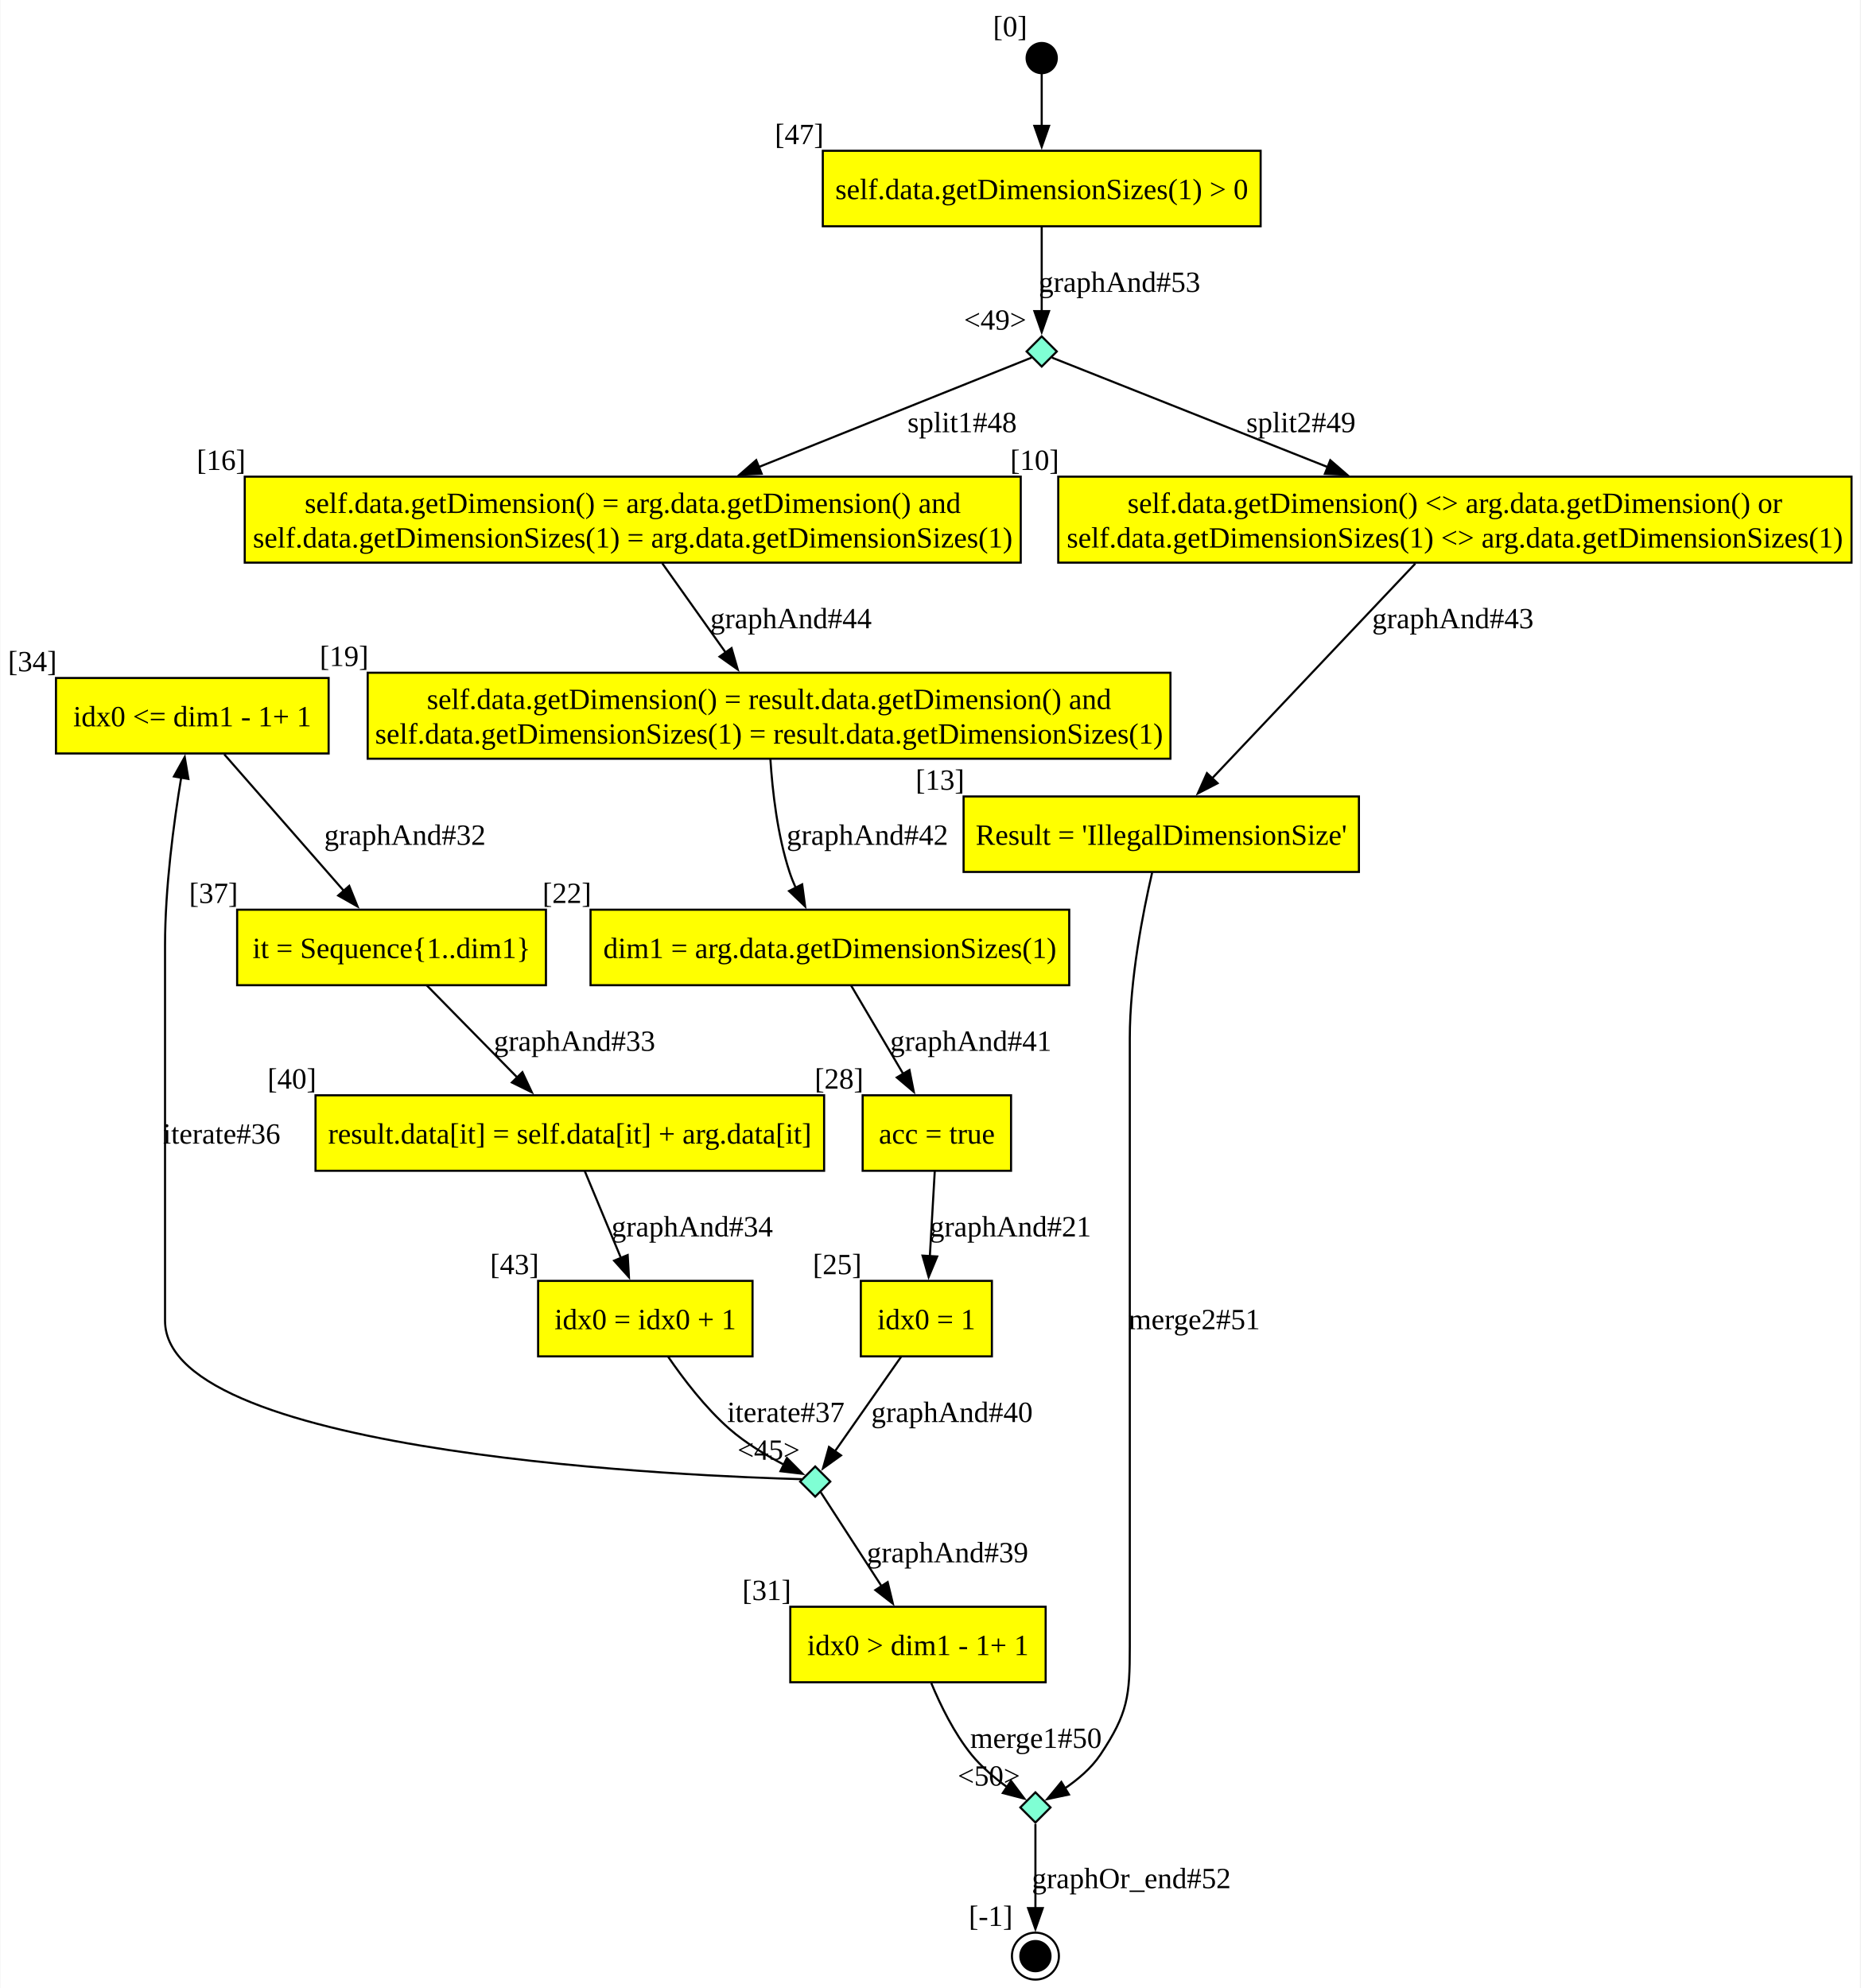
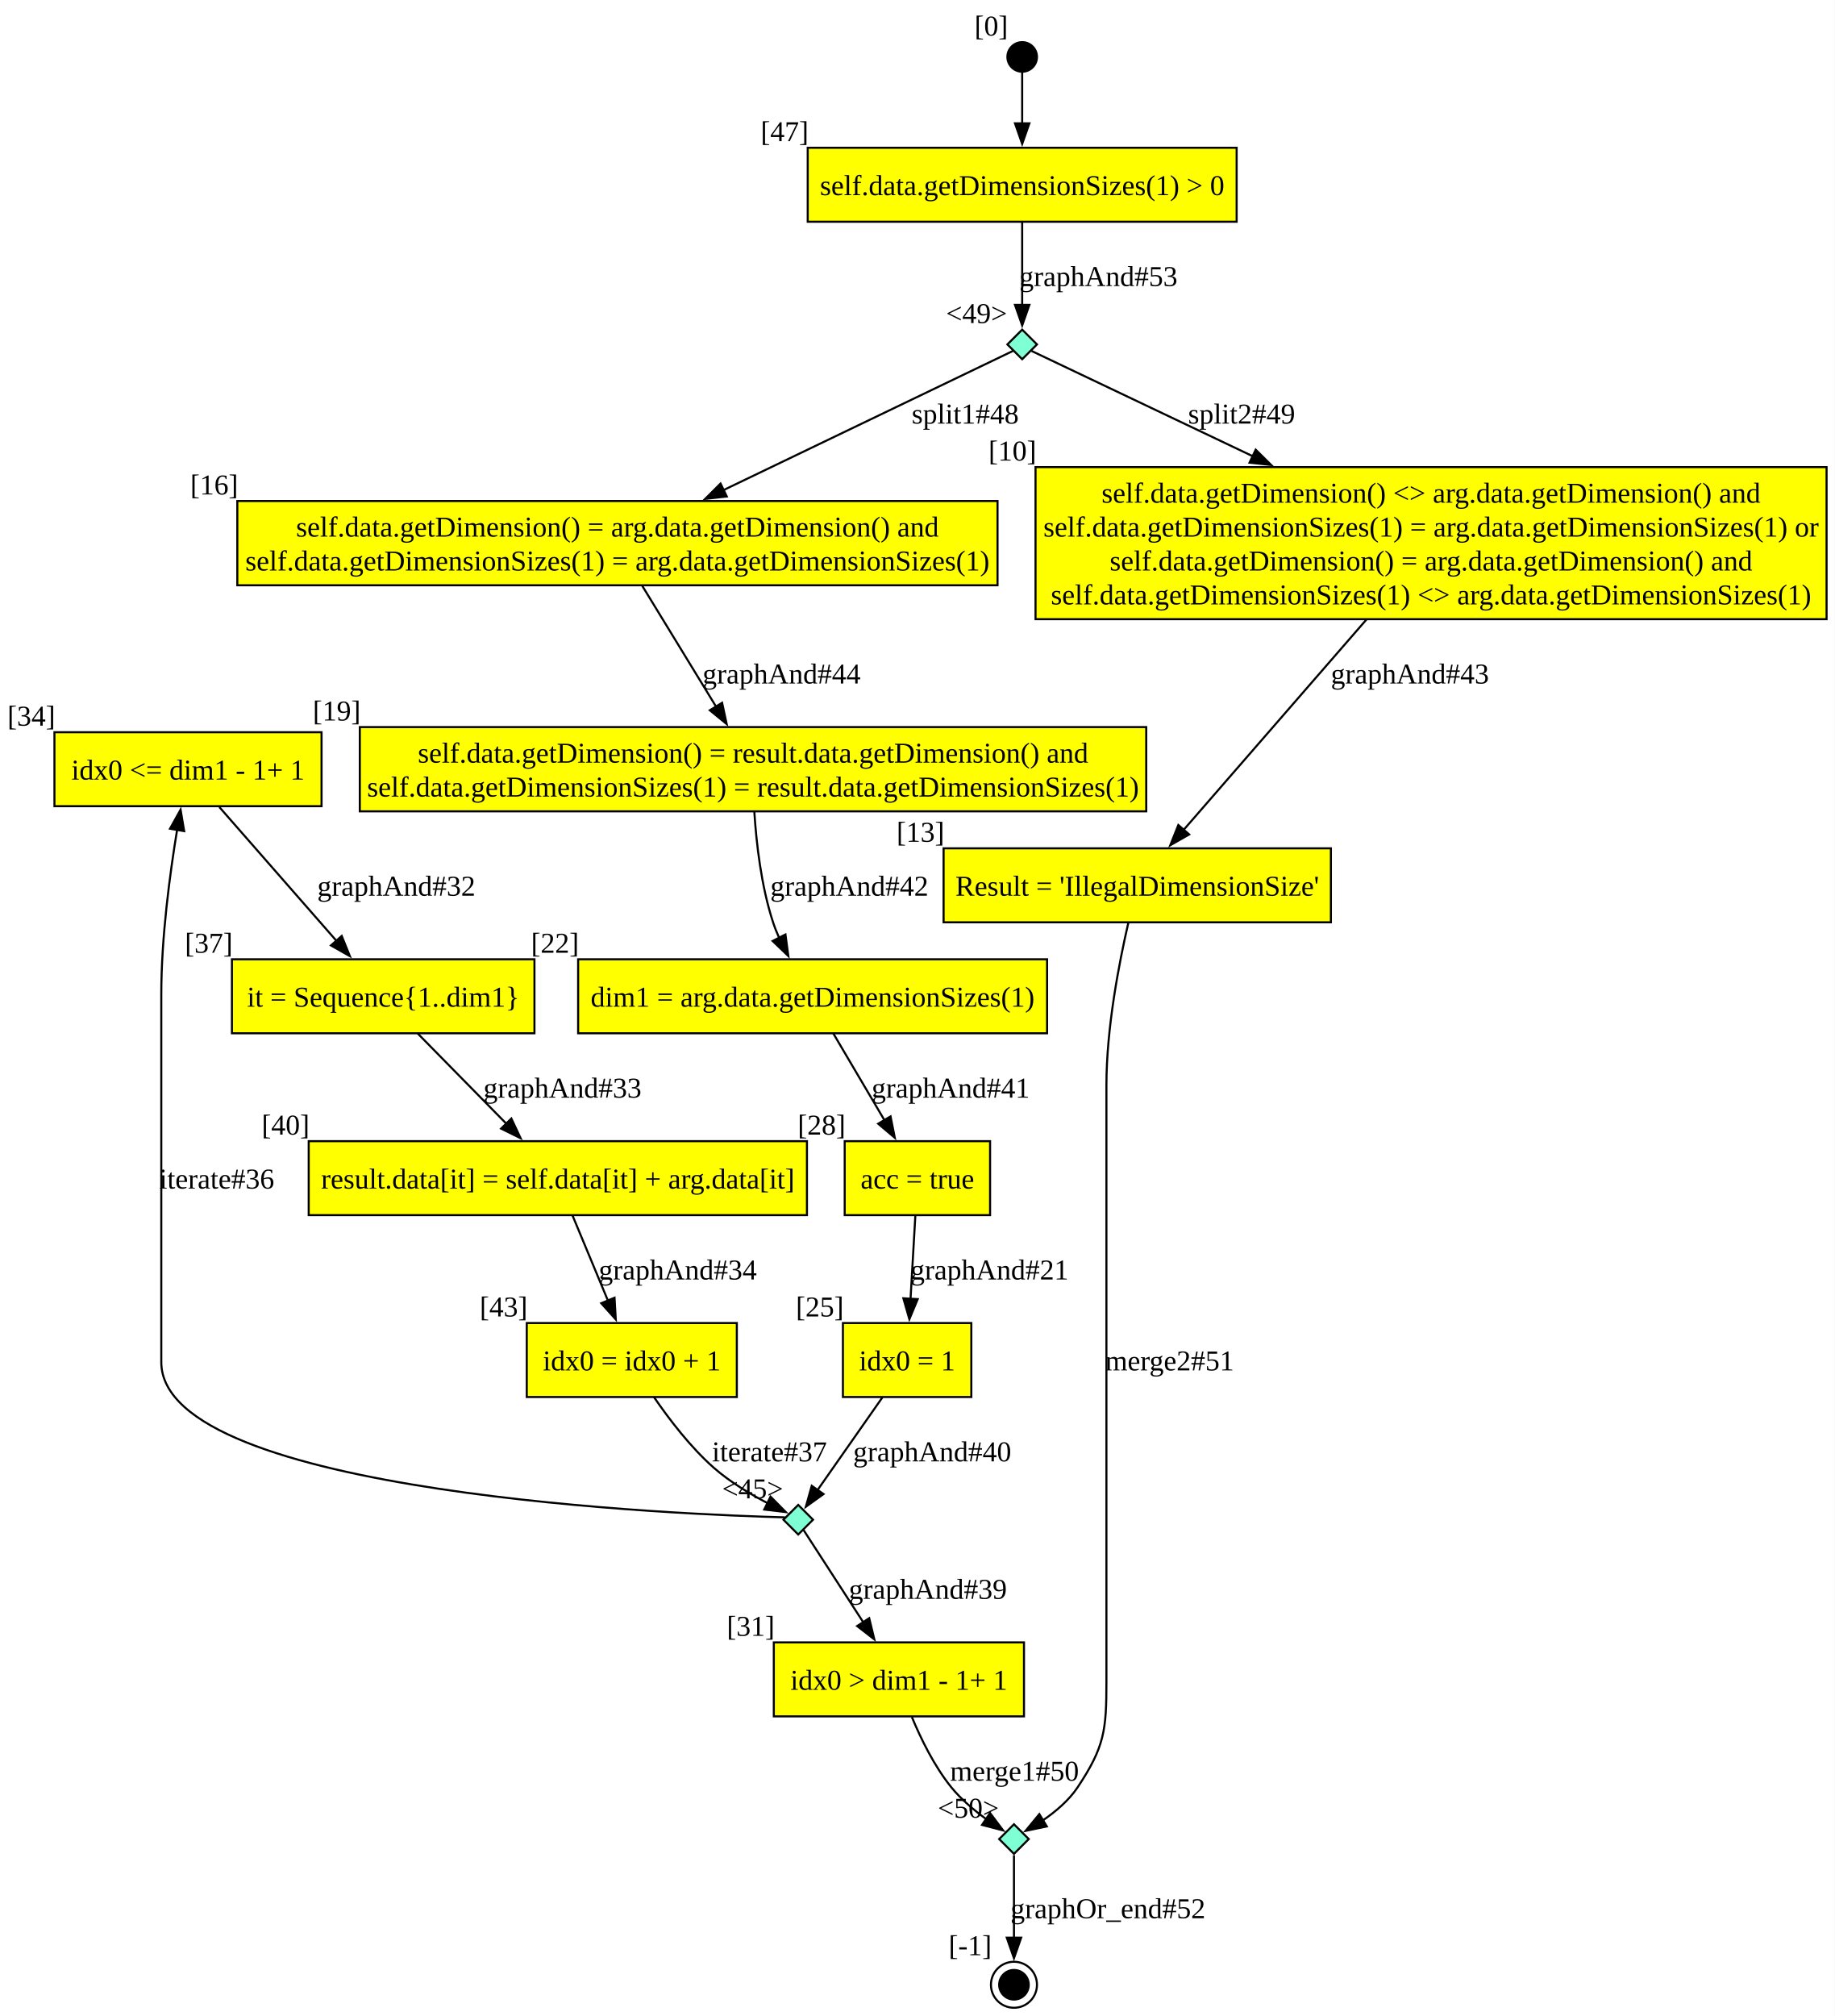
- <svg xmlns="http://www.w3.org/2000/svg" width="887pt" height="948pt" viewBox="0.00 0.00 886.62 948.00">
-   <g id="graph0" class="graph" transform="scale(1 1) rotate(0) translate(4 944)">
-     <polygon fill="white" stroke="none" points="-4,4 -4,-944 882.62,-944 882.62,4 -4,4" />
+ <svg xmlns="http://www.w3.org/2000/svg" width="893pt" height="981pt" viewBox="0.00 0.00 893.00 981.00">
+   <g id="graph0" class="graph" transform="scale(1 1) rotate(0) translate(4 977)">
+     <polygon fill="white" stroke="none" points="-4,4 -4,-977 889,-977 889,4 -4,4" />
    <g id="node1" class="node">
      <polygon fill="yellow" stroke="black" points="152.5,-620.7 22.5,-620.7 22.5,-584.7 152.5,-584.7 152.5,-620.7" />
      <text text-anchor="middle" x="87.5" y="-597.65" font-family="Times New Roman,serif" font-size="14.00">idx0 &lt;= dim1 - 1+ 1</text>
      <text text-anchor="middle" x="11.25" y="-623.9" font-family="Times New Roman,serif" font-size="14.00">[34]</text>
    </g>
    <g id="node2" class="node">
      <polygon fill="yellow" stroke="black" points="256.12,-510.2 108.88,-510.2 108.88,-474.2 256.12,-474.2 256.12,-510.2" />
      <text text-anchor="middle" x="182.5" y="-487.15" font-family="Times New Roman,serif" font-size="14.00">it = Sequence{1..dim1}</text>
      <text text-anchor="middle" x="97.62" y="-513.4" font-family="Times New Roman,serif" font-size="14.00">[37]</text>
    </g>
    <g id="edge1" class="edge">
      <path fill="none" stroke="black" d="M102.76,-584.27C118.21,-566.63 142.26,-539.16 159.91,-519" />
      <polygon fill="black" stroke="black" points="162.32,-521.56 166.28,-511.73 157.06,-516.95 162.32,-521.56" />
      <text text-anchor="middle" x="188.9" y="-541.15" font-family="Times New Roman,serif" font-size="14.00">graphAnd#32</text>
    </g>
    <g id="node3" class="node">
      <polygon fill="yellow" stroke="black" points="388.75,-421.7 146.25,-421.7 146.25,-385.7 388.75,-385.7 388.75,-421.7" />
      <text text-anchor="middle" x="267.5" y="-398.65" font-family="Times New Roman,serif" font-size="14.00">result.data[it] = self.data[it] + arg.data[it]</text>
      <text text-anchor="middle" x="135" y="-424.9" font-family="Times New Roman,serif" font-size="14.00">[40]</text>
    </g>
    <g id="edge2" class="edge">
      <path fill="none" stroke="black" d="M199.29,-474.11C211.67,-461.52 228.7,-444.18 242.65,-429.99" />
      <polygon fill="black" stroke="black" points="244.88,-432.72 249.39,-423.13 239.88,-427.81 244.88,-432.72" />
      <text text-anchor="middle" x="269.74" y="-442.9" font-family="Times New Roman,serif" font-size="14.00">graphAnd#33</text>
    </g>
    <g id="node5" class="node">
      <polygon fill="yellow" stroke="black" points="354.62,-333.2 252.38,-333.2 252.38,-297.2 354.62,-297.2 354.62,-333.2" />
      <text text-anchor="middle" x="303.5" y="-310.15" font-family="Times New Roman,serif" font-size="14.00">idx0 = idx0 + 1</text>
      <text text-anchor="middle" x="241.12" y="-336.4" font-family="Times New Roman,serif" font-size="14.00">[43]</text>
    </g>
    <g id="edge3" class="edge">
      <path fill="none" stroke="black" d="M274.61,-385.61C279.56,-373.72 286.27,-357.61 291.97,-343.9" />
      <polygon fill="black" stroke="black" points="295.09,-345.52 295.7,-334.95 288.62,-342.84 295.09,-345.52" />
      <text text-anchor="middle" x="325.85" y="-354.4" font-family="Times New Roman,serif" font-size="14.00">graphAnd#34</text>
    </g>
    <g id="node4" class="node">
-       <polygon fill="yellow" stroke="black" points="878.62,-716.7 500.38,-716.7 500.38,-675.7 878.62,-675.7 878.62,-716.7" />
-       <text text-anchor="middle" x="689.5" y="-699.4" font-family="Times New Roman,serif" font-size="14.00">self.data.getDimension() &lt;&gt; arg.data.getDimension() or</text>
-       <text text-anchor="middle" x="689.5" y="-682.9" font-family="Times New Roman,serif" font-size="14.00">self.data.getDimensionSizes(1) &lt;&gt; arg.data.getDimensionSizes(1)</text>
-       <text text-anchor="middle" x="489.12" y="-719.9" font-family="Times New Roman,serif" font-size="14.00">[10]</text>
+       <polygon fill="yellow" stroke="black" points="885,-749.7 500,-749.7 500,-675.7 885,-675.7 885,-749.7" />
+       <text text-anchor="middle" x="692.5" y="-732.4" font-family="Times New Roman,serif" font-size="14.00">self.data.getDimension() &lt;&gt; arg.data.getDimension() and</text>
+       <text text-anchor="middle" x="692.5" y="-715.9" font-family="Times New Roman,serif" font-size="14.00">self.data.getDimensionSizes(1) = arg.data.getDimensionSizes(1) or</text>
+       <text text-anchor="middle" x="692.5" y="-699.4" font-family="Times New Roman,serif" font-size="14.00">self.data.getDimension() = arg.data.getDimension() and</text>
+       <text text-anchor="middle" x="692.5" y="-682.9" font-family="Times New Roman,serif" font-size="14.00">self.data.getDimensionSizes(1) &lt;&gt; arg.data.getDimensionSizes(1)</text>
+       <text text-anchor="middle" x="488.75" y="-752.9" font-family="Times New Roman,serif" font-size="14.00">[10]</text>
    </g>
    <g id="node7" class="node">
      <polygon fill="yellow" stroke="black" points="643.75,-564.2 455.25,-564.2 455.25,-528.2 643.75,-528.2 643.75,-564.2" />
      <text text-anchor="middle" x="549.5" y="-541.15" font-family="Times New Roman,serif" font-size="14.00">Result = 'IllegalDimensionSize'</text>
      <text text-anchor="middle" x="444" y="-567.4" font-family="Times New Roman,serif" font-size="14.00">[13]</text>
    </g>
    <g id="edge10" class="edge">
-       <path fill="none" stroke="black" d="M670.62,-675.24C645.48,-648.67 601.02,-601.66 573.52,-572.59" />
-       <polygon fill="black" stroke="black" points="576.36,-570.51 566.95,-565.65 571.28,-575.32 576.36,-570.51" />
-       <text text-anchor="middle" x="688.54" y="-644.4" font-family="Times New Roman,serif" font-size="14.00">graphAnd#43</text>
+       <path fill="none" stroke="black" d="M661.12,-675.6C634.11,-644.54 595.82,-600.49 571.84,-572.9" />
+       <polygon fill="black" stroke="black" points="574.78,-570.95 565.58,-565.7 569.5,-575.54 574.78,-570.95" />
+       <text text-anchor="middle" x="682.21" y="-644.4" font-family="Times New Roman,serif" font-size="14.00">graphAnd#43</text>
    </g>
    <g id="node6" class="node">
      <polygon fill="aquamarine" stroke="black" points="384.5,-244.7 377.3,-237.5 384.5,-230.3 391.7,-237.5 384.5,-244.7" />
      <text text-anchor="middle" x="362.3" y="-247.9" font-family="Times New Roman,serif" font-size="14.00">&lt;45&gt;</text>
    </g>
    <g id="edge5" class="edge">
      <path fill="none" stroke="black" d="M314.34,-297.09C321.69,-286.36 332.11,-272.72 343.5,-262.7 351.34,-255.8 361.42,-249.82 369.63,-245.53" />
      <polygon fill="black" stroke="black" points="371.02,-248.74 378.47,-241.21 367.95,-242.45 371.02,-248.74" />
      <text text-anchor="middle" x="370.5" y="-265.9" font-family="Times New Roman,serif" font-size="14.00">iterate#37</text>
    </g>
    <g id="edge4" class="edge">
      <path fill="none" stroke="black" d="M378.03,-238.64C333.51,-239.81 74.5,-249.38 74.5,-314.2 74.5,-493.2 74.5,-493.2 74.5,-493.2 74.5,-520.57 78.63,-551.55 82.23,-573.38" />
      <polygon fill="black" stroke="black" points="78.74,-573.74 83.89,-583 85.64,-572.55 78.74,-573.74" />
      <text text-anchor="middle" x="101.5" y="-398.65" font-family="Times New Roman,serif" font-size="14.00">iterate#36</text>
    </g>
    <g id="node18" class="node">
      <polygon fill="yellow" stroke="black" points="494.38,-177.8 372.62,-177.8 372.62,-141.8 494.38,-141.8 494.38,-177.8" />
      <text text-anchor="middle" x="433.5" y="-154.75" font-family="Times New Roman,serif" font-size="14.00">idx0 &gt; dim1 - 1+ 1</text>
      <text text-anchor="middle" x="361.38" y="-181" font-family="Times New Roman,serif" font-size="14.00">[31]</text>
    </g>
    <g id="edge6" class="edge">
      <path fill="none" stroke="black" d="M387.13,-232.43C392.58,-224.01 405.49,-204.07 416.31,-187.35" />
      <polygon fill="black" stroke="black" points="419.05,-189.57 421.54,-179.27 413.17,-185.76 419.05,-189.57" />
      <text text-anchor="middle" x="447.59" y="-199" font-family="Times New Roman,serif" font-size="14.00">graphAnd#39</text>
    </g>
    <g id="node13" class="node">
      <polygon fill="aquamarine" stroke="black" points="489.5,-89.3 482.3,-82.1 489.5,-74.9 496.7,-82.1 489.5,-89.3" />
      <text text-anchor="middle" x="467.3" y="-92.5" font-family="Times New Roman,serif" font-size="14.00">&lt;50&gt;</text>
    </g>
    <g id="edge16" class="edge">
      <path fill="none" stroke="black" d="M545.16,-527.94C540.73,-508.77 534.5,-476.85 534.5,-448.95 534.5,-448.95 534.5,-448.95 534.5,-158.8 534.5,-135.08 533.63,-127.05 520.5,-107.3 516.15,-100.76 509.46,-95.21 503.4,-91.09" />
      <polygon fill="black" stroke="black" points="505.49,-88.26 495.12,-86.07 501.86,-94.25 505.49,-88.26" />
      <text text-anchor="middle" x="565.25" y="-310.15" font-family="Times New Roman,serif" font-size="14.00">merge2#51</text>
    </g>
    <g id="node8" class="node">
-       <ellipse fill="black" stroke="black" cx="492.5" cy="-916.3" rx="7.2" ry="7.2" />
-       <text text-anchor="middle" x="477.43" y="-926.7" font-family="Times New Roman,serif" font-size="14.00">[0]</text>
+       <ellipse fill="black" stroke="black" cx="493.5" cy="-949.3" rx="7.2" ry="7.2" />
+       <text text-anchor="middle" x="478.43" y="-959.7" font-family="Times New Roman,serif" font-size="14.00">[0]</text>
    </g>
    <g id="node10" class="node">
-       <polygon fill="yellow" stroke="black" points="596.88,-872.1 388.12,-872.1 388.12,-836.1 596.88,-836.1 596.88,-872.1" />
-       <text text-anchor="middle" x="492.5" y="-849.05" font-family="Times New Roman,serif" font-size="14.00">self.data.getDimensionSizes(1) &gt; 0</text>
-       <text text-anchor="middle" x="376.88" y="-875.3" font-family="Times New Roman,serif" font-size="14.00">[47]</text>
+       <polygon fill="yellow" stroke="black" points="597.88,-905.1 389.12,-905.1 389.12,-869.1 597.88,-869.1 597.88,-905.1" />
+       <text text-anchor="middle" x="493.5" y="-882.05" font-family="Times New Roman,serif" font-size="14.00">self.data.getDimensionSizes(1) &gt; 0</text>
+       <text text-anchor="middle" x="377.88" y="-908.3" font-family="Times New Roman,serif" font-size="14.00">[47]</text>
    </g>
    <g id="edge12" class="edge">
-       <path fill="none" stroke="black" d="M492.5,-908.86C492.5,-902.8 492.5,-893.29 492.5,-883.94" />
-       <polygon fill="black" stroke="black" points="496,-883.98 492.5,-873.98 489,-883.98 496,-883.98" />
+       <path fill="none" stroke="black" d="M493.5,-941.86C493.5,-935.8 493.5,-926.29 493.5,-916.94" />
+       <polygon fill="black" stroke="black" points="497,-916.98 493.5,-906.98 490,-916.98 497,-916.98" />
    </g>
    <g id="node9" class="node">
      <ellipse fill="black" stroke="black" cx="489.5" cy="-11.2" rx="7.2" ry="7.2" />
      <ellipse fill="none" stroke="black" cx="489.5" cy="-11.2" rx="11.2" ry="11.2" />
      <text text-anchor="middle" x="468.18" y="-25.6" font-family="Times New Roman,serif" font-size="14.00">[-1]</text>
    </g>
    <g id="node12" class="node">
-       <polygon fill="aquamarine" stroke="black" points="492.5,-783.6 485.3,-776.4 492.5,-769.2 499.7,-776.4 492.5,-783.6" />
-       <text text-anchor="middle" x="470.3" y="-786.8" font-family="Times New Roman,serif" font-size="14.00">&lt;49&gt;</text>
+       <polygon fill="aquamarine" stroke="black" points="493.5,-816.6 486.3,-809.4 493.5,-802.2 500.7,-809.4 493.5,-816.6" />
+       <text text-anchor="middle" x="471.3" y="-819.8" font-family="Times New Roman,serif" font-size="14.00">&lt;49&gt;</text>
    </g>
    <g id="edge18" class="edge">
-       <path fill="none" stroke="black" d="M492.5,-835.92C492.5,-823.88 492.5,-807.8 492.5,-795.55" />
-       <polygon fill="black" stroke="black" points="496,-795.64 492.5,-785.64 489,-795.64 496,-795.64" />
-       <text text-anchor="middle" x="529.62" y="-804.8" font-family="Times New Roman,serif" font-size="14.00">graphAnd#53</text>
+       <path fill="none" stroke="black" d="M493.5,-868.92C493.5,-856.88 493.5,-840.8 493.5,-828.55" />
+       <polygon fill="black" stroke="black" points="497,-828.64 493.5,-818.64 490,-828.64 497,-828.64" />
+       <text text-anchor="middle" x="530.62" y="-837.8" font-family="Times New Roman,serif" font-size="14.00">graphAnd#53</text>
    </g>
    <g id="node11" class="node">
-       <polygon fill="yellow" stroke="black" points="482.5,-716.7 112.5,-716.7 112.5,-675.7 482.5,-675.7 482.5,-716.7" />
-       <text text-anchor="middle" x="297.5" y="-699.4" font-family="Times New Roman,serif" font-size="14.00">self.data.getDimension() = arg.data.getDimension() and</text>
-       <text text-anchor="middle" x="297.5" y="-682.9" font-family="Times New Roman,serif" font-size="14.00">self.data.getDimensionSizes(1) = arg.data.getDimensionSizes(1)</text>
-       <text text-anchor="middle" x="101.25" y="-719.9" font-family="Times New Roman,serif" font-size="14.00">[16]</text>
+       <polygon fill="yellow" stroke="black" points="481.5,-733.2 111.5,-733.2 111.5,-692.2 481.5,-692.2 481.5,-733.2" />
+       <text text-anchor="middle" x="296.5" y="-715.9" font-family="Times New Roman,serif" font-size="14.00">self.data.getDimension() = arg.data.getDimension() and</text>
+       <text text-anchor="middle" x="296.5" y="-699.4" font-family="Times New Roman,serif" font-size="14.00">self.data.getDimensionSizes(1) = arg.data.getDimensionSizes(1)</text>
+       <text text-anchor="middle" x="100.25" y="-736.4" font-family="Times New Roman,serif" font-size="14.00">[16]</text>
    </g>
    <g id="node14" class="node">
      <polygon fill="yellow" stroke="black" points="553.88,-623.2 171.12,-623.2 171.12,-582.2 553.88,-582.2 553.88,-623.2" />
      <text text-anchor="middle" x="362.5" y="-605.9" font-family="Times New Roman,serif" font-size="14.00">self.data.getDimension() = result.data.getDimension() and</text>
      <text text-anchor="middle" x="362.5" y="-589.4" font-family="Times New Roman,serif" font-size="14.00">self.data.getDimensionSizes(1) = result.data.getDimensionSizes(1)</text>
      <text text-anchor="middle" x="159.88" y="-626.4" font-family="Times New Roman,serif" font-size="14.00">[19]</text>
    </g>
    <g id="edge11" class="edge">
-       <path fill="none" stroke="black" d="M311.6,-675.35C320.46,-662.88 332.04,-646.58 341.91,-632.68" />
-       <polygon fill="black" stroke="black" points="344.61,-634.93 347.55,-624.75 338.9,-630.87 344.61,-634.93" />
-       <text text-anchor="middle" x="372.95" y="-644.4" font-family="Times New Roman,serif" font-size="14.00">graphAnd#44</text>
+       <path fill="none" stroke="black" d="M308.61,-691.89C318.65,-675.45 333.09,-651.82 344.5,-633.16" />
+       <polygon fill="black" stroke="black" points="347.45,-635.03 349.68,-624.67 341.48,-631.38 347.45,-635.03" />
+       <text text-anchor="middle" x="376.39" y="-644.4" font-family="Times New Roman,serif" font-size="14.00">graphAnd#44</text>
    </g>
    <g id="edge14" class="edge">
-       <path fill="none" stroke="black" d="M497.37,-773.47C515.37,-766.32 579.62,-740.82 628.92,-721.25" />
-       <polygon fill="black" stroke="black" points="630.09,-724.55 638.1,-717.61 627.51,-718.04 630.09,-724.55" />
-       <text text-anchor="middle" x="616.12" y="-737.9" font-family="Times New Roman,serif" font-size="14.00">split2#49</text>
+       <path fill="none" stroke="black" d="M498.03,-806.24C512.76,-799.23 560.95,-776.3 605.67,-755.02" />
+       <polygon fill="black" stroke="black" points="607.15,-758.19 614.67,-750.74 604.14,-751.87 607.15,-758.19" />
+       <text text-anchor="middle" x="600.3" y="-770.9" font-family="Times New Roman,serif" font-size="14.00">split2#49</text>
    </g>
    <g id="edge13" class="edge">
-       <path fill="none" stroke="black" d="M487.68,-773.47C469.87,-766.32 406.27,-740.82 357.47,-721.25" />
-       <polygon fill="black" stroke="black" points="358.98,-718.08 348.4,-717.61 356.37,-724.58 358.98,-718.08" />
-       <text text-anchor="middle" x="454.55" y="-737.9" font-family="Times New Roman,serif" font-size="14.00">split1#48</text>
+       <path fill="none" stroke="black" d="M489.02,-806.24C470.48,-797.33 398.43,-762.7 347.94,-738.43" />
+       <polygon fill="black" stroke="black" points="349.73,-735.41 339.2,-734.23 346.7,-741.71 349.73,-735.41" />
+       <text text-anchor="middle" x="465.79" y="-770.9" font-family="Times New Roman,serif" font-size="14.00">split1#48</text>
    </g>
    <g id="edge17" class="edge">
      <path fill="none" stroke="black" d="M489.5,-74.24C489.5,-64.87 489.5,-47.63 489.5,-33.7" />
      <polygon fill="black" stroke="black" points="493,-34.11 489.5,-24.11 486,-34.11 493,-34.11" />
      <text text-anchor="middle" x="535.25" y="-43.6" font-family="Times New Roman,serif" font-size="14.00">graphOr_end#52</text>
    </g>
    <g id="node15" class="node">
      <polygon fill="yellow" stroke="black" points="505.62,-510.2 277.38,-510.2 277.38,-474.2 505.62,-474.2 505.62,-510.2" />
      <text text-anchor="middle" x="391.5" y="-487.15" font-family="Times New Roman,serif" font-size="14.00">dim1 = arg.data.getDimensionSizes(1)</text>
      <text text-anchor="middle" x="266.12" y="-513.4" font-family="Times New Roman,serif" font-size="14.00">[22]</text>
    </g>
    <g id="edge9" class="edge">
      <path fill="none" stroke="black" d="M363.14,-581.92C364.1,-566.86 366.47,-545.81 372.25,-528.2 373.09,-525.64 374.12,-523.06 375.26,-520.51" />
      <polygon fill="black" stroke="black" points="378.28,-522.28 379.69,-511.78 372.04,-519.11 378.28,-522.28" />
      <text text-anchor="middle" x="409.38" y="-541.15" font-family="Times New Roman,serif" font-size="14.00">graphAnd#42</text>
    </g>
    <g id="node17" class="node">
      <polygon fill="yellow" stroke="black" points="477.88,-421.7 407.12,-421.7 407.12,-385.7 477.88,-385.7 477.88,-421.7" />
      <text text-anchor="middle" x="442.5" y="-398.65" font-family="Times New Roman,serif" font-size="14.00">acc = true</text>
      <text text-anchor="middle" x="395.88" y="-424.9" font-family="Times New Roman,serif" font-size="14.00">[28]</text>
    </g>
    <g id="edge8" class="edge">
      <path fill="none" stroke="black" d="M401.58,-474.11C408.72,-461.99 418.46,-445.47 426.65,-431.59" />
      <polygon fill="black" stroke="black" points="429.44,-433.75 431.5,-423.35 423.41,-430.19 429.44,-433.75" />
      <text text-anchor="middle" x="458.69" y="-442.9" font-family="Times New Roman,serif" font-size="14.00">graphAnd#41</text>
    </g>
    <g id="node16" class="node">
      <polygon fill="yellow" stroke="black" points="468.75,-333.2 406.25,-333.2 406.25,-297.2 468.75,-297.2 468.75,-333.2" />
      <text text-anchor="middle" x="437.5" y="-310.15" font-family="Times New Roman,serif" font-size="14.00">idx0 = 1</text>
      <text text-anchor="middle" x="395" y="-336.4" font-family="Times New Roman,serif" font-size="14.00">[25]</text>
    </g>
    <g id="edge7" class="edge">
      <path fill="none" stroke="black" d="M425.47,-297.02C415.84,-283.26 402.51,-264.23 393.71,-251.65" />
      <polygon fill="black" stroke="black" points="396.81,-249.98 388.21,-243.8 391.08,-254 396.81,-249.98" />
      <text text-anchor="middle" x="449.71" y="-265.9" font-family="Times New Roman,serif" font-size="14.00">graphAnd#40</text>
    </g>
    <g id="edge19" class="edge">
      <path fill="none" stroke="black" d="M441.51,-385.61C440.84,-373.96 439.93,-358.25 439.15,-344.72" />
      <polygon fill="black" stroke="black" points="442.66,-344.84 438.59,-335.06 435.67,-345.25 442.66,-344.84" />
      <text text-anchor="middle" x="477.57" y="-354.4" font-family="Times New Roman,serif" font-size="14.00">graphAnd#21</text>
    </g>
    <g id="edge15" class="edge">
      <path fill="none" stroke="black" d="M439.82,-141.46C444.2,-130.91 450.72,-117.54 459,-107.3 463.77,-101.41 470.21,-96.03 475.94,-91.85" />
      <polygon fill="black" stroke="black" points="477.86,-94.79 484.22,-86.31 473.96,-88.97 477.86,-94.79" />
      <text text-anchor="middle" x="489.75" y="-110.5" font-family="Times New Roman,serif" font-size="14.00">merge1#50</text>
    </g>
  </g>
</svg>
